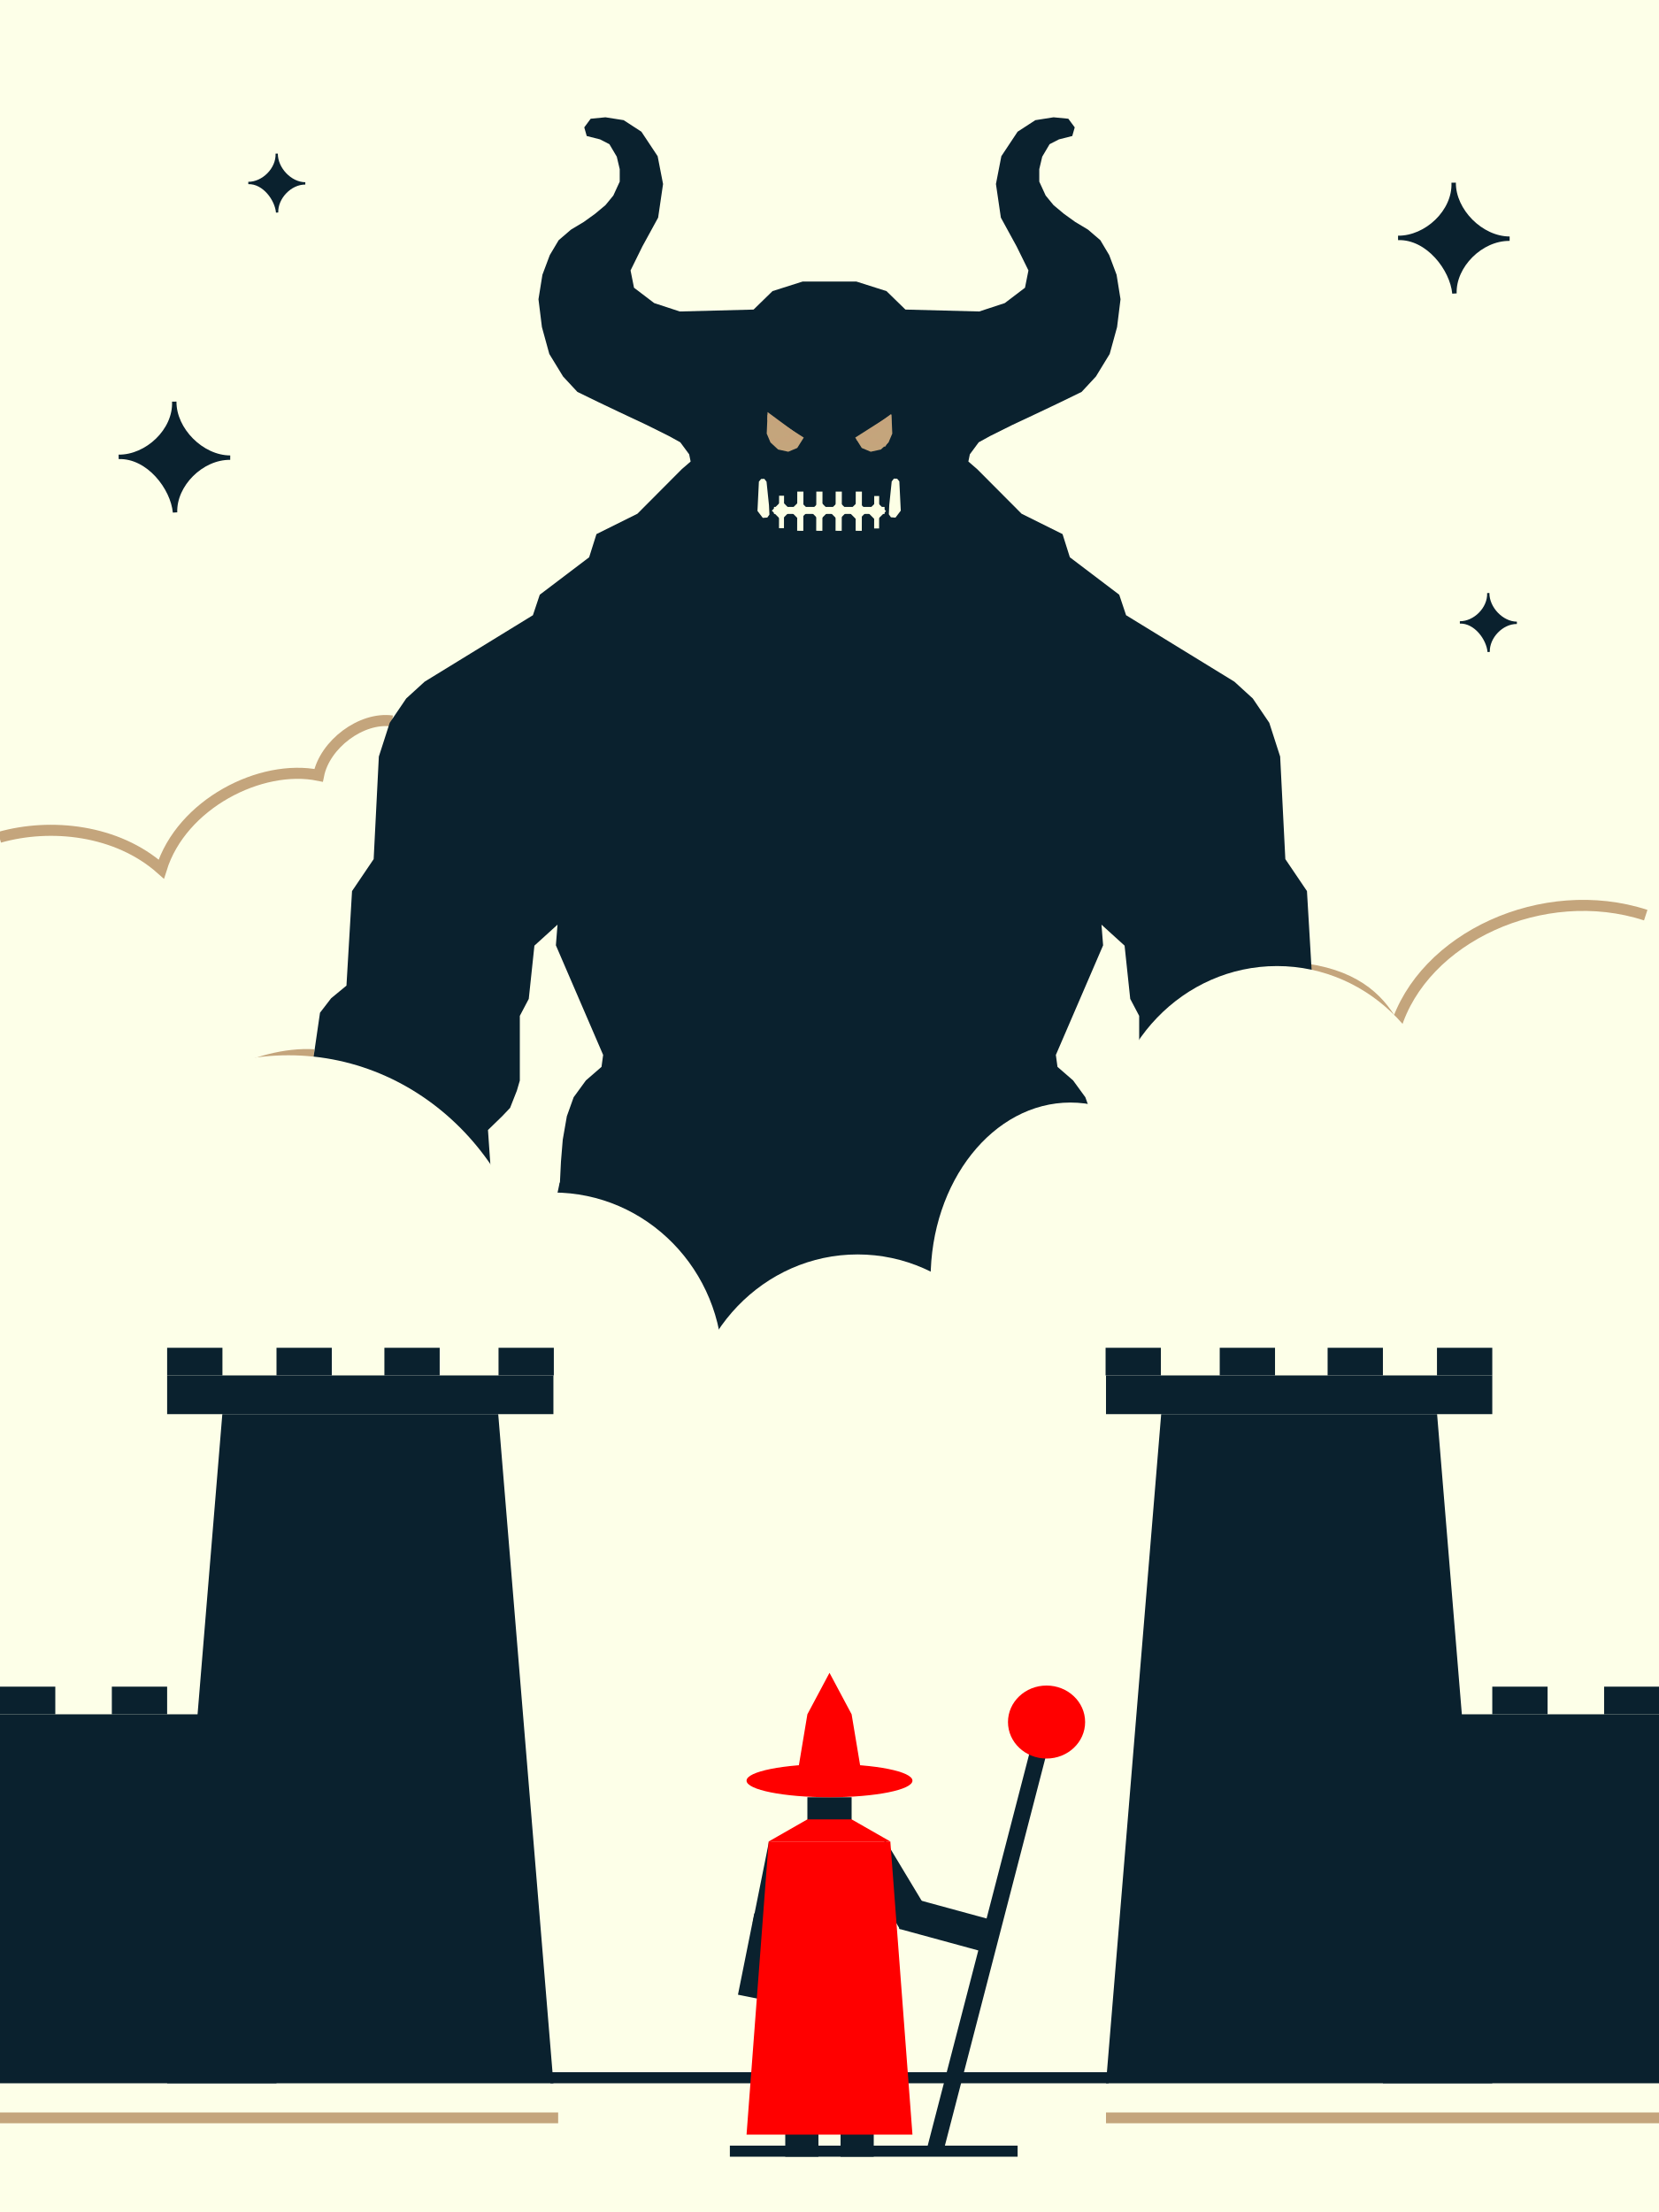
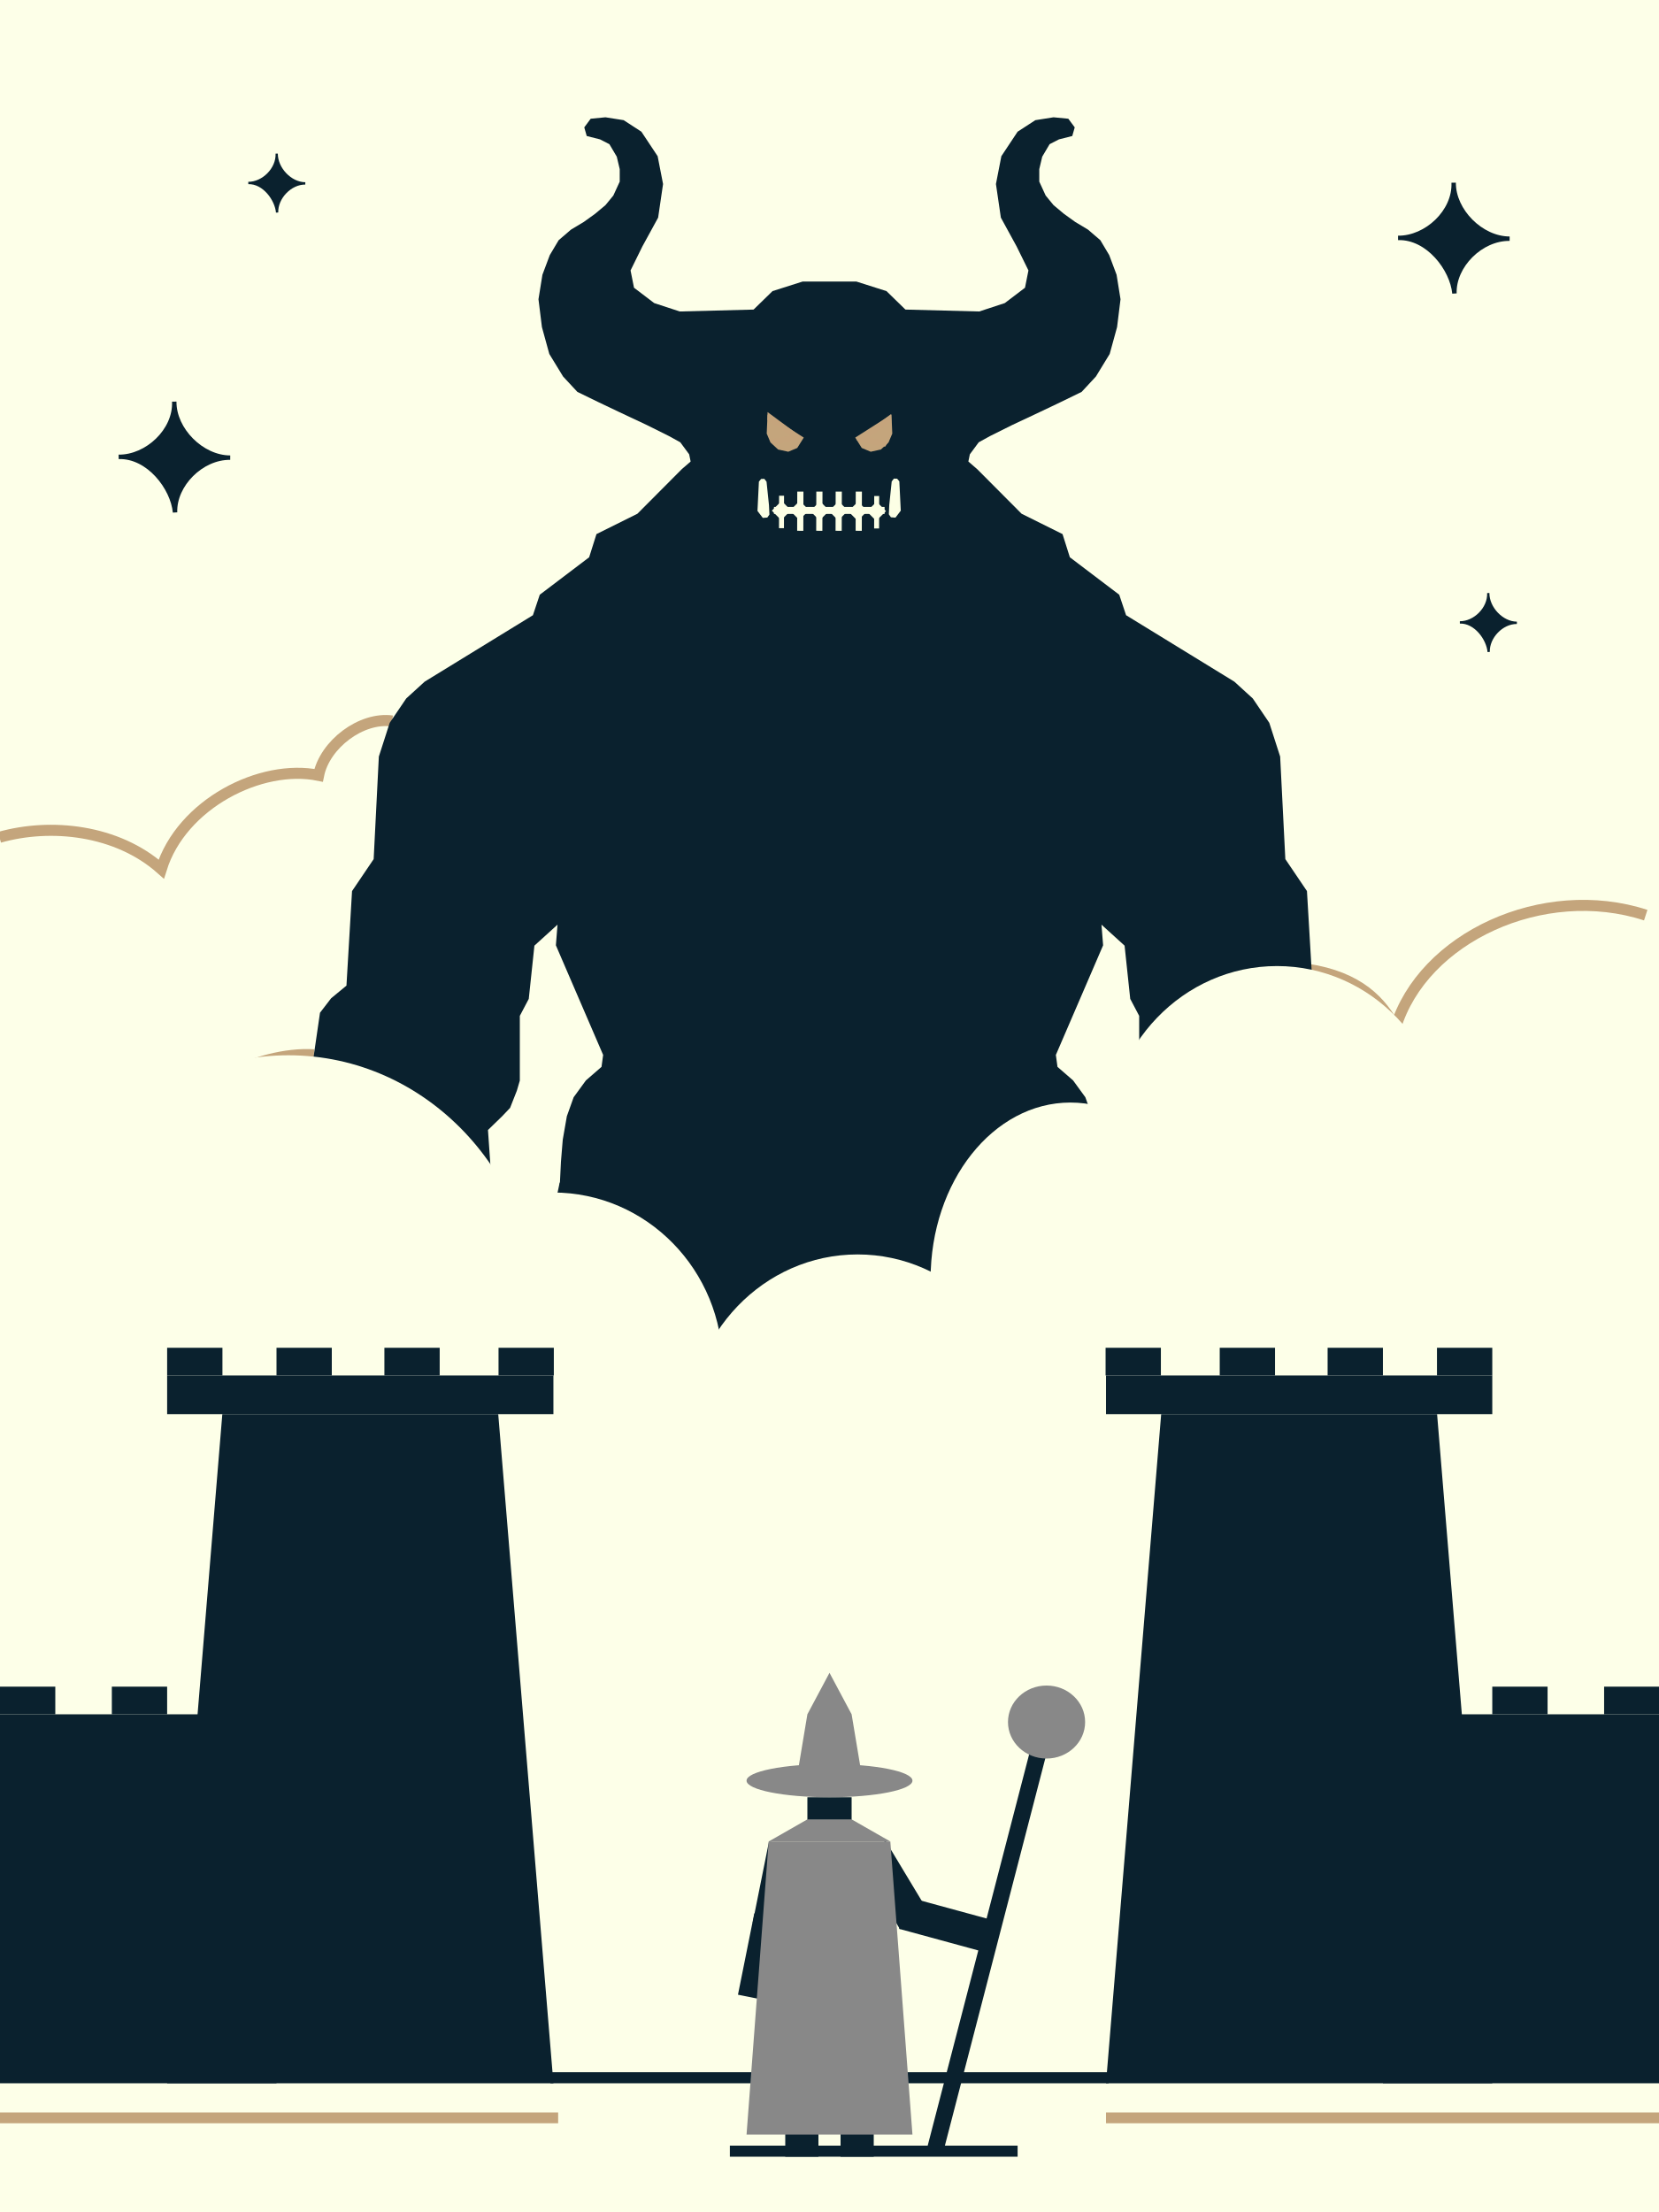
<svg xmlns="http://www.w3.org/2000/svg" viewBox="0 0 300 400" width="300" height="400" shape-rendering="geometricPrecision">
  <rect width="300" height="400" rx="0" ry="0" fill="#fdffe8" />
  <rect width="6" height="20" rx="0" ry="0" transform="matrix(1 0 0 .4 142 382)" fill="#0A212E" />
  <rect width="6" height="20" rx="0" ry="0" transform="matrix(1 0 0 .4 152 382)" fill="#0A212E" />
  <g transform="translate(155 336)">
    <g>
      <rect width="6" height="13.12" rx="0" ry="0" transform="matrix(.86-.51558 0.59 0.98 0 0)" fill="#0A212E" stroke-width="0" />
      <rect width="6" height="13.12" rx="0" ry="0" transform="matrix(.26-.96 1.10 0.3 7.6 12.8)" fill="#0A212E" stroke-width="0" />
      <rect width="4.11" height="69" rx="0" ry="0" transform="matrix(.71 0.18-.28 1.08 31.97 -22.11)" fill="#0A212E" stroke-width="0" />
-       <ellipse rx="15" ry="15" transform="matrix(.465 0 0 0.44 34.25 -24.6)" fill="#ff0000" stroke-width="0" />
+       <ellipse rx="15" ry="15" transform="matrix(.465 0 0 0.44 34.25 -24.6)" fill="#888888" stroke-width="0" />
      <animateTransform attributeName="transform" type="rotate" values="0;0; -40; 0; 0" keyTimes="0; 0.5 ;0.75;0.8; 1" dur="5s" repeatCount="indefinite" />
    </g>
  </g>
  <rect width="6" height="13.12" rx="0" ry="0" transform="matrix(.98044 .1968 -.225 1.12094 136.4 346)" fill="#0A212E" />
  <rect width="6" height="13.12" rx="0" ry="0" transform="matrix(.98044 .1968 -.225 1.12094 139.059 333)" fill="#0A212E" />
  <rect width="6" height="20" rx="0" ry="0" transform="matrix(1.33333 0 0 .3 146 325)" fill="#0A212E" />
-   <path fill="red" d="m150 302.5 4 7.5h-8zm-4 7.5h8l2 12h-12z" />
-   <ellipse rx="15" ry="3" transform="translate(150 322)" fill="red" />
-   <path d="M146 329h8l7 4h-22z" fill="red" />
+   <path fill="#888888" d="m150 302.5 4 7.5h-8zm-4 7.5h8l2 12h-12z" />
+   <ellipse rx="15" ry="3" transform="translate(150 322)" fill="#888888" />
+   <path d="M146 329h8l7 4h-22z" fill="#888888" />
  <rect width="30" height="15" rx="0" ry="0" transform="matrix(3.36444 0 0 .13012 0 382)" fill="#c4a57c" />
  <rect width="30" height="15" rx="0" ry="0" transform="matrix(3.36444 0 0 .13012 200 382)" fill="#c4a57c" />
  <rect width="30" height="15.371" rx="0" ry="0" transform="matrix(3.36444 0 0 .13012 99.533 374.722)" fill="#0a212e" />
-   <path d="M139 333h22l4 53h-30z" fill="red" />
+   <path d="M139 333h22l4 53h-30z" fill="#888888" />
  <rect width="30" height="15.371" rx="0" ry="0" transform="matrix(1.7344 0 0 .13012 131.984 388)" fill="#0a212e" />
  <path d="M56.767 190.738c-10.213-.621-23.894 6.446-26.881 14.775m206.443-30.258c9.497 1.428 13.522 5.976 16.002 10.641m0-.001c4.935-16.384 26.76-26.433 45.268-20.409M70.914 130.374c-5.592-.77-12.184 4.23-13.304 9.832-10.426-2.134-24.798 5.176-28.447 16.95-8.017-7.126-19.99-8.365-29.26-5.745" fill="none" stroke="#c4a57c" stroke-width="2" />
  <g fill="#0a212e" style="transform-origin: center;">
    <path d="M101.208 213.844h97.584l-8.988 43.86-98.987 5.503z" />
    <path d="M150.269 218.96h-.538l-48.54-3.836.246-5.036.328-3.998.738-4.237 1.23-3.437 2.214-3.038 2.826-2.457.294-2.155-8.545-19.823.295-3.735-4.178 3.796-1.02 9.624-1.618 3.07v11.699l-.531 1.818-1.233 3.132-1.42 1.493-2.576 2.502.439 6.326-1.316 8.293-4.033 3.248-20.956-22.312-6.355-4.086 1.846-12.675 2.013-2.617 2.772-2.289 1.009-17.094 3.91-5.78.937-18.542 1.967-6.109 2.987-4.404 3.33-3.036 19.577-12.014 1.24-3.708 8.928-6.77 1.323-4.191 7.403-3.68 8.023-8.058 1.603-1.389-.267-1.302-1.603-2.17-2.048-1.129-4.007-1.997-4.986-2.344-3.829-1.823-3.74-1.823-2.582-2.778-2.493-4.08-1.336-4.862-.623-5.035.712-4.427 1.336-3.56 1.603-2.69 2.226-1.91 2.315-1.39 2.048-1.476 1.87-1.562 1.425-1.736 1.157-2.518v-2.257l-.534-2.257-1.336-2.257-1.692-.869-2.404-.607-.445-1.563 1.158-1.563 2.67-.26 3.295.52 3.206 2.084 2.938 4.428.98 5.035-.89 6.077-2.85 5.209-2.137 4.34.623 3.126 3.651 2.778 4.63 1.519 13.342-.346 3.424-3.338 5.431-1.726h9.748l5.43 1.726 3.425 3.338 13.341.346 4.63-1.52 3.652-2.777.623-3.126-2.137-4.34-2.85-5.209-.89-6.077.98-5.035 2.938-4.428 3.206-2.083 3.294-.521 2.671.26 1.158 1.563-.445 1.563-2.404.607-1.692.869-1.336 2.257-.534 2.257v2.257l1.157 2.518 1.425 1.736 1.87 1.562 2.048 1.476 2.315 1.39 2.226 1.91 1.603 2.69 1.336 3.56.712 4.427-.623 5.035-1.336 4.862-2.493 4.08-2.582 2.778-3.74 1.823-3.829 1.823-4.986 2.344-4.007 1.997-2.048 1.129-1.603 2.17-.267 1.302 1.603 1.39 8.023 8.057 7.403 3.68 1.323 4.19 8.928 6.771 1.24 3.708 19.578 12.014 3.33 3.036 2.986 4.404 1.967 6.109.937 18.542 3.91 5.78 1.01 17.094 2.771 2.29 2.013 2.616 1.846 12.675-6.355 4.086-20.956 22.312-4.033-3.248-1.316-8.293.439-6.326-2.576-2.502-1.42-1.493-1.233-3.132-.531-1.818v-11.699l-1.617-3.07-1.021-9.624-4.178-3.796.295 3.735-8.545 19.823.294 2.155 2.826 2.457 2.214 3.038 1.23 3.437.738 4.237.328 3.998.246 5.036z" />
    <animateTransform attributeName="transform" attributeType="XML" type="scale" values="1;1.05;1;1" keyTimes="0; 0.84;0.88; 1" dur="5s" repeatCount="indefinite" />
-     <animate attributeName="fill" values="#0a212e;#0a212e;#ff0000;#0a212e;#0a212e" keyTimes="0; 0.8; 0.85; 0.95; 1" dur="5s" repeatCount="indefinite" />
+     <animate attributeName="fill" values="#0a212e;#0a212e;#888888;#0a212e;#0a212e" keyTimes="0; 0.8; 0.85; 0.95; 1" dur="5s" repeatCount="indefinite" />
  </g>
  <g fill="#fdffe8">
    <ellipse rx="45.118" ry="47.697" transform="translate(52.159 238.525)" />
    <ellipse rx="45.118" ry="65" transform="matrix(.67994 0 0 .4824 100 247)" />
    <ellipse rx="45.118" ry="47.697" transform="matrix(.67994 0 0 .66913 155.08 258.757)" />
    <ellipse rx="45.118" ry="47.697" transform="matrix(.56043 0 0 .66913 193.567 231.29)" />
    <ellipse rx="45.118" ry="47.697" transform="matrix(.67994 0 0 .66913 230.922 206.61)" />
  </g>
  <g fill="#0a212e" stroke="#0a212e" stroke-width=".8">
    <path d="M31.511 72.637c-.037 5.066 4.97 10.112 10.118 10.119-5.19-.065-10.148 4.914-9.976 9.904-.406-4.399-4.772-10.203-10.19-10.047 5.11.046 10.269-4.759 10.048-9.976Zm231.357-39.593c-.037 5.066 4.97 10.112 10.118 10.119-5.19-.065-10.148 4.914-9.976 9.904-.406-4.399-4.772-10.203-10.19-10.047 5.11.046 10.269-4.759 10.048-9.976Z" />
    <path d="M29.958 39.957c-.037 5.066 4.97 10.112 10.118 10.119-5.19-.065-10.148 4.914-9.976 9.904-.406-4.399-4.772-10.203-10.19-10.047 5.11.046 10.269-4.759 10.048-9.976Z" transform="matrix(.51097 0 0 .53193 34.73 6.527)" />
    <path d="M29.958 39.957c-.037 5.066 4.97 10.112 10.118 10.119-5.19-.065-10.148 4.914-9.976 9.904-.406-4.399-4.772-10.203-10.19-10.047 5.11.046 10.269-4.759 10.048-9.976Z" transform="matrix(.51097 0 0 .53193 253.819 85.989)" />
  </g>
  <g transform="translate(0 120)" fill="#0a212e">
    <path d="M40.203 135.722h49.893l9.979 121H30.224z" />
    <rect width="69.851" height="7" rx="0" ry="0" transform="translate(30.224 128.722)" />
    <rect width="50" height="86.722" rx="0" ry="0" transform="matrix(1 0 0 .76938 0 190)" />
    <rect width="10" height="1.25" rx="0" ry="0" transform="matrix(1 0 0 4.00001 0 185)" />
    <rect width="10" height="1.25" rx="0" ry="0" transform="matrix(1 0 0 4.00001 20.224 185)" />
    <rect width="10" height="1.237" rx="0" ry="0" transform="matrix(1 0 0 4.04084 30.224 123.722)" />
    <rect width="10" height="1.25" rx="0" ry="0" transform="matrix(1 0 0 4.00001 50 123.722)" />
    <rect width="10" height="1.25" rx="0" ry="0" transform="matrix(1 0 0 4.00001 69.51 123.722)" />
    <rect width="10" height="1.25" rx="0" ry="0" transform="matrix(1 0 0 4.00001 90.15 123.722)" />
  </g>
  <g transform="matrix(-1 0 0 1 300.075 120)" fill="#0a212e">
    <path d="M40.203 135.722h49.893l9.979 121H30.224z" />
    <rect width="69.851" height="7" rx="0" ry="0" transform="translate(30.224 128.722)" />
    <rect width="50" height="86.722" rx="0" ry="0" transform="matrix(1 0 0 .76938 0 190)" />
    <rect width="10" height="1.25" rx="0" ry="0" transform="matrix(1 0 0 4.00001 0 185)" />
    <rect width="10" height="1.25" rx="0" ry="0" transform="matrix(1 0 0 4.00001 20.224 185)" />
    <rect width="10" height="1.237" rx="0" ry="0" transform="matrix(1 0 0 4.04084 30.224 123.722)" />
    <rect width="10" height="1.25" rx="0" ry="0" transform="matrix(1 0 0 4.00001 50 123.722)" />
    <rect width="10" height="1.25" rx="0" ry="0" transform="matrix(1 0 0 4.00001 69.51 123.722)" />
    <rect width="10" height="1.25" rx="0" ry="0" transform="matrix(1 0 0 4.00001 90.15 123.722)" />
  </g>
  <g style="transform-origin: center;">
    <path d="m137.235 87.09.4-.48.58-.02.4.52.44 4.24.08 1.7-.38.54-.82.06-.96-1.26zm25.394-.046-.4-.48-.58-.02-.4.52-.44 4.24-.08 1.7.38.54.82.06.96-1.26z" fill="#fcffe5" />
    <path d="m161.206 74.951-6.553 4.177 1.18 1.88 1.62.68 1.84-.4 1.38-1.28.68-1.6zm-22.412 0 6.553 4.177-1.18 1.88-1.62.68-1.84-.4-1.38-1.28-.68-1.6z" fill="#c4a57c">
      <animate attributeName="opacity" values="1;1;0;0" keyTimes="0;0.8;0.99;1" dur="5s" repeatCount="indefinite" />
    </path>
    <g>
      <path d="M145.102,78.991l-6.306-4.015-.025,1.221l4.16,2.466-3.708.539.64.868l1.645-.289l1.371-.263l1.31-.21.914-.316Z" transform="matrix(1 0 0 1.158033 0.000001-12.3112)" fill="#c5a47c" stroke-width="0.8" />
      <path d="M145.102,78.991l-6.306-4.015-.025,1.221l4.16,2.466-3.708.539.64.868l1.645-.289l1.371-.263l1.31-.21.914-.316Z" transform="matrix(-1 0 0 1.158033 299.934-11.9512)" fill="#c5a47c" stroke-width="0.8" />
    </g>
    <g fill="#fcffe5">
      <rect width="20" height="1.266" rx="0" ry="0" transform="translate(139.96 91.668)" />
      <rect width="2.013" height="2.358" rx="0" ry="0" transform="matrix(.88059 -.87408 .71584 .72118 139.571 92.345)" />
      <rect width="2.013" height="2.358" rx="0" ry="0" transform="matrix(.00876 -2.91386 .38057 .00114 140.867 95.506)" />
      <rect width="2.013" height="2.358" rx="0" ry="0" transform="matrix(.01058 -3.51973 .47343 .00142 144.15 95.983)" />
      <rect width="2.013" height="2.358" rx="0" ry="0" transform="matrix(.01058 -3.51973 .47343 .00142 154.725 95.983)" />
      <rect width="2.013" height="2.358" rx="0" ry="0" transform="matrix(.01058 -3.51973 .47343 .00142 147.595 95.983)" />
      <rect width="2.013" height="2.358" rx="0" ry="0" transform="matrix(.01058 -3.51973 .47343 .00142 151.094 95.983)" />
      <rect width="2.013" height="2.358" rx="0" ry="0" transform="matrix(.00876 -2.91386 .38057 .00114 158.07 95.559)" />
      <rect width="2.013" height="2.358" rx="0" ry="0" transform="matrix(.88059 -.87408 .71584 .72118 142.851 92.325)" />
      <rect width="2.013" height="2.358" rx="0" ry="0" transform="matrix(.88059 -.87408 .71584 .72118 146.511 92.405)" />
      <rect width="2.013" height="2.358" rx="0" ry="0" transform="matrix(.88059 -.87408 .71584 .72118 149.891 92.405)" />
      <rect width="2.013" height="2.358" rx="0" ry="0" transform="matrix(.88059 -.87408 .71584 .72118 153.391 92.465)" />
      <rect width="2.013" height="2.358" rx="0" ry="0" transform="matrix(.88059 -.87408 .71584 .72118 156.751 92.485)" />
    </g>
    <animateTransform attributeName="transform" attributeType="XML" type="scale" values="1;1.1;1;1" keyTimes="0; 0.84;0.88; 1" dur="5s" repeatCount="indefinite" />
  </g>
</svg>
